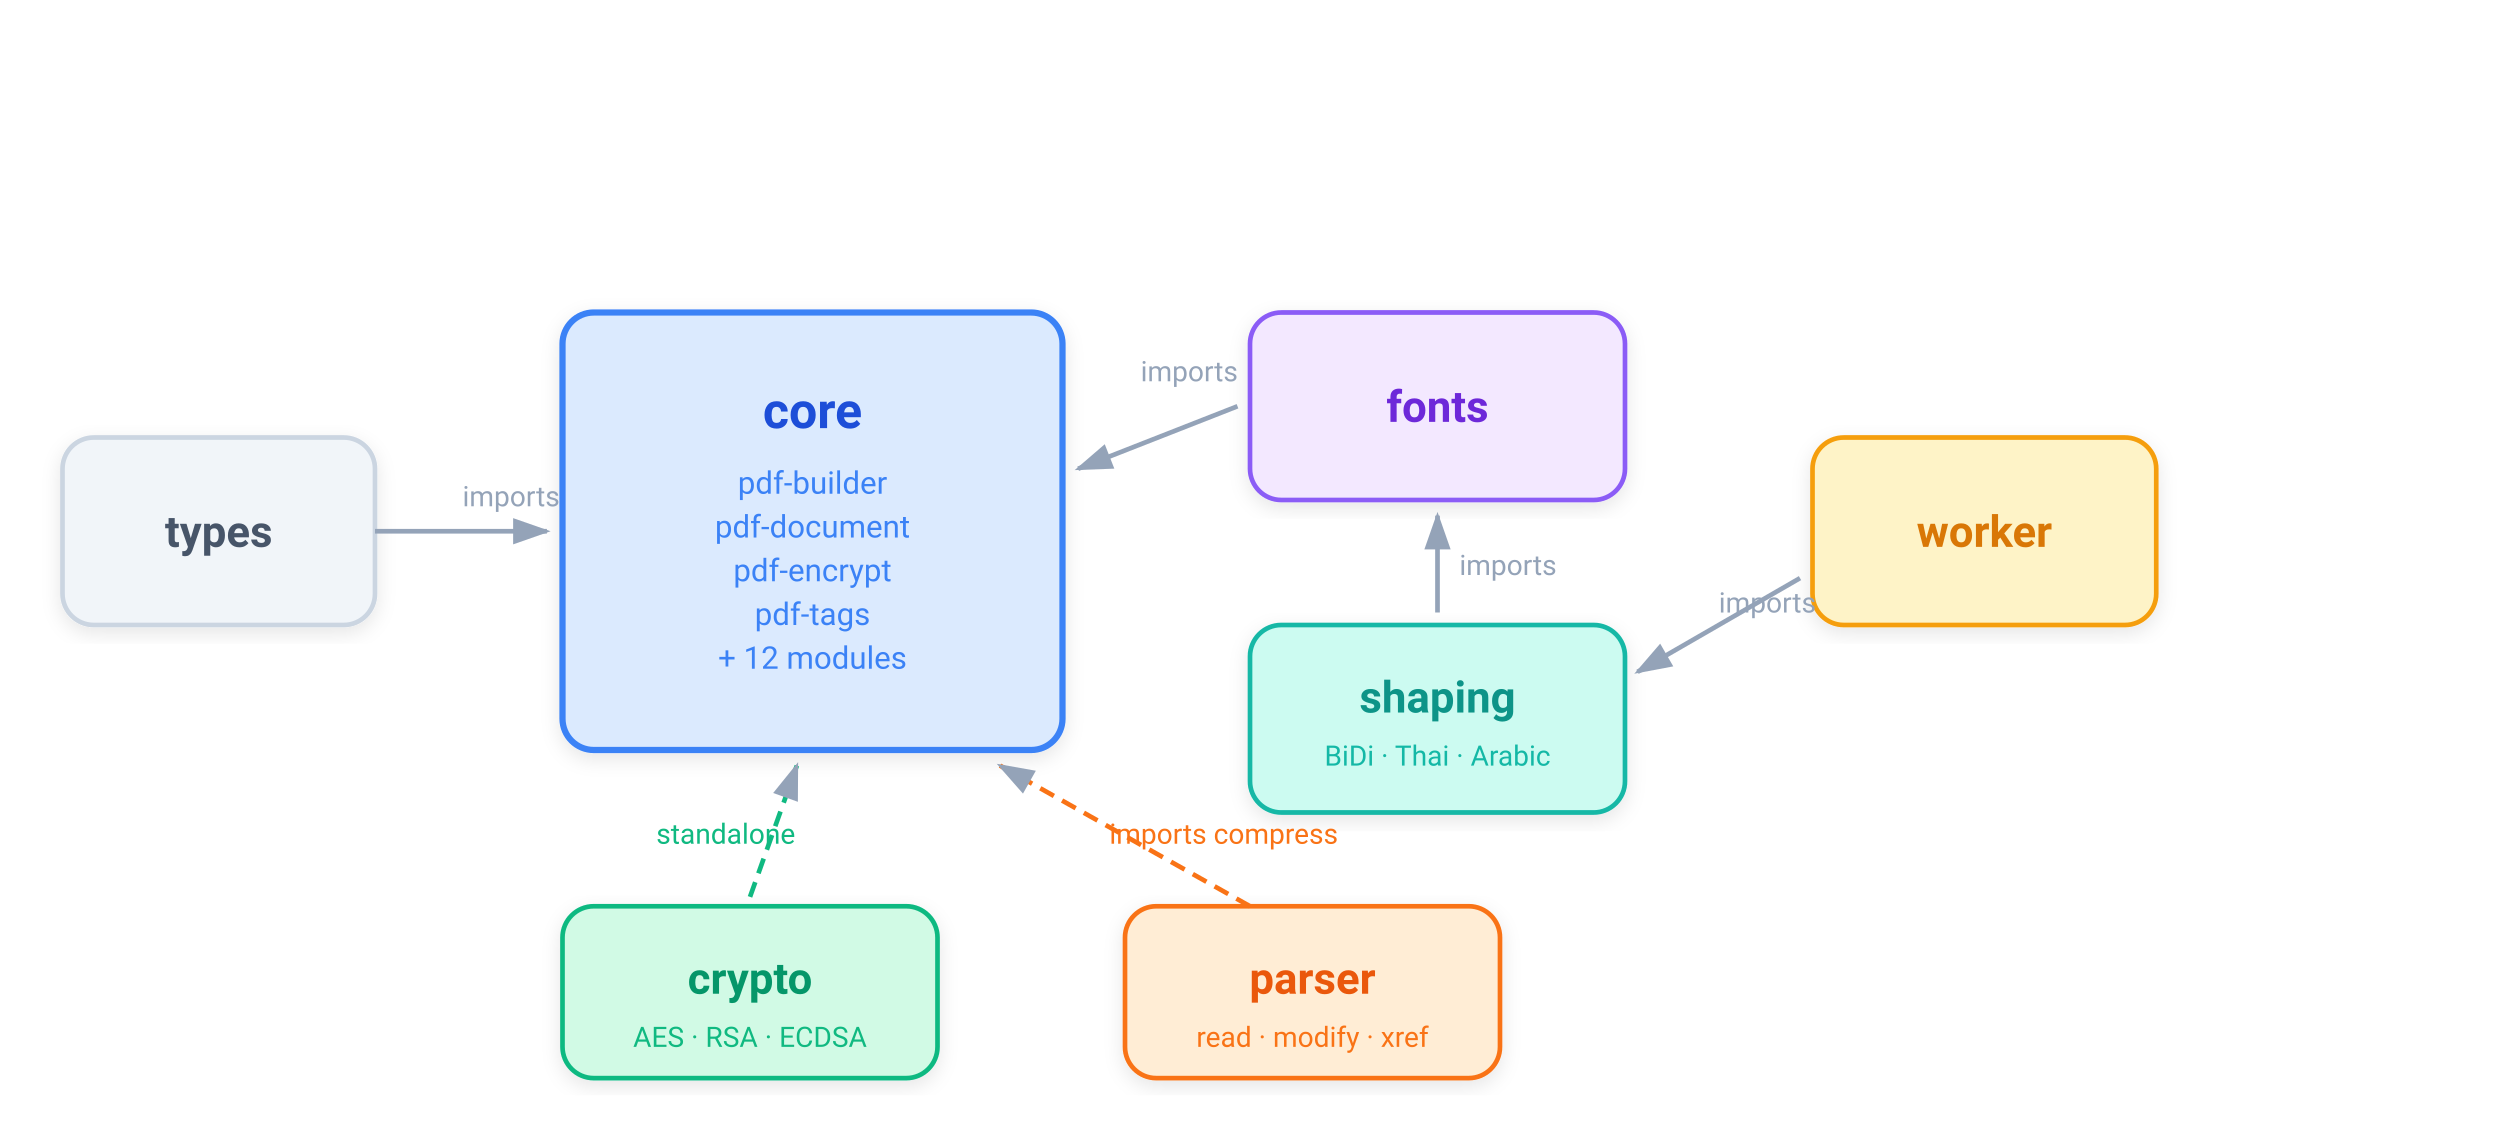
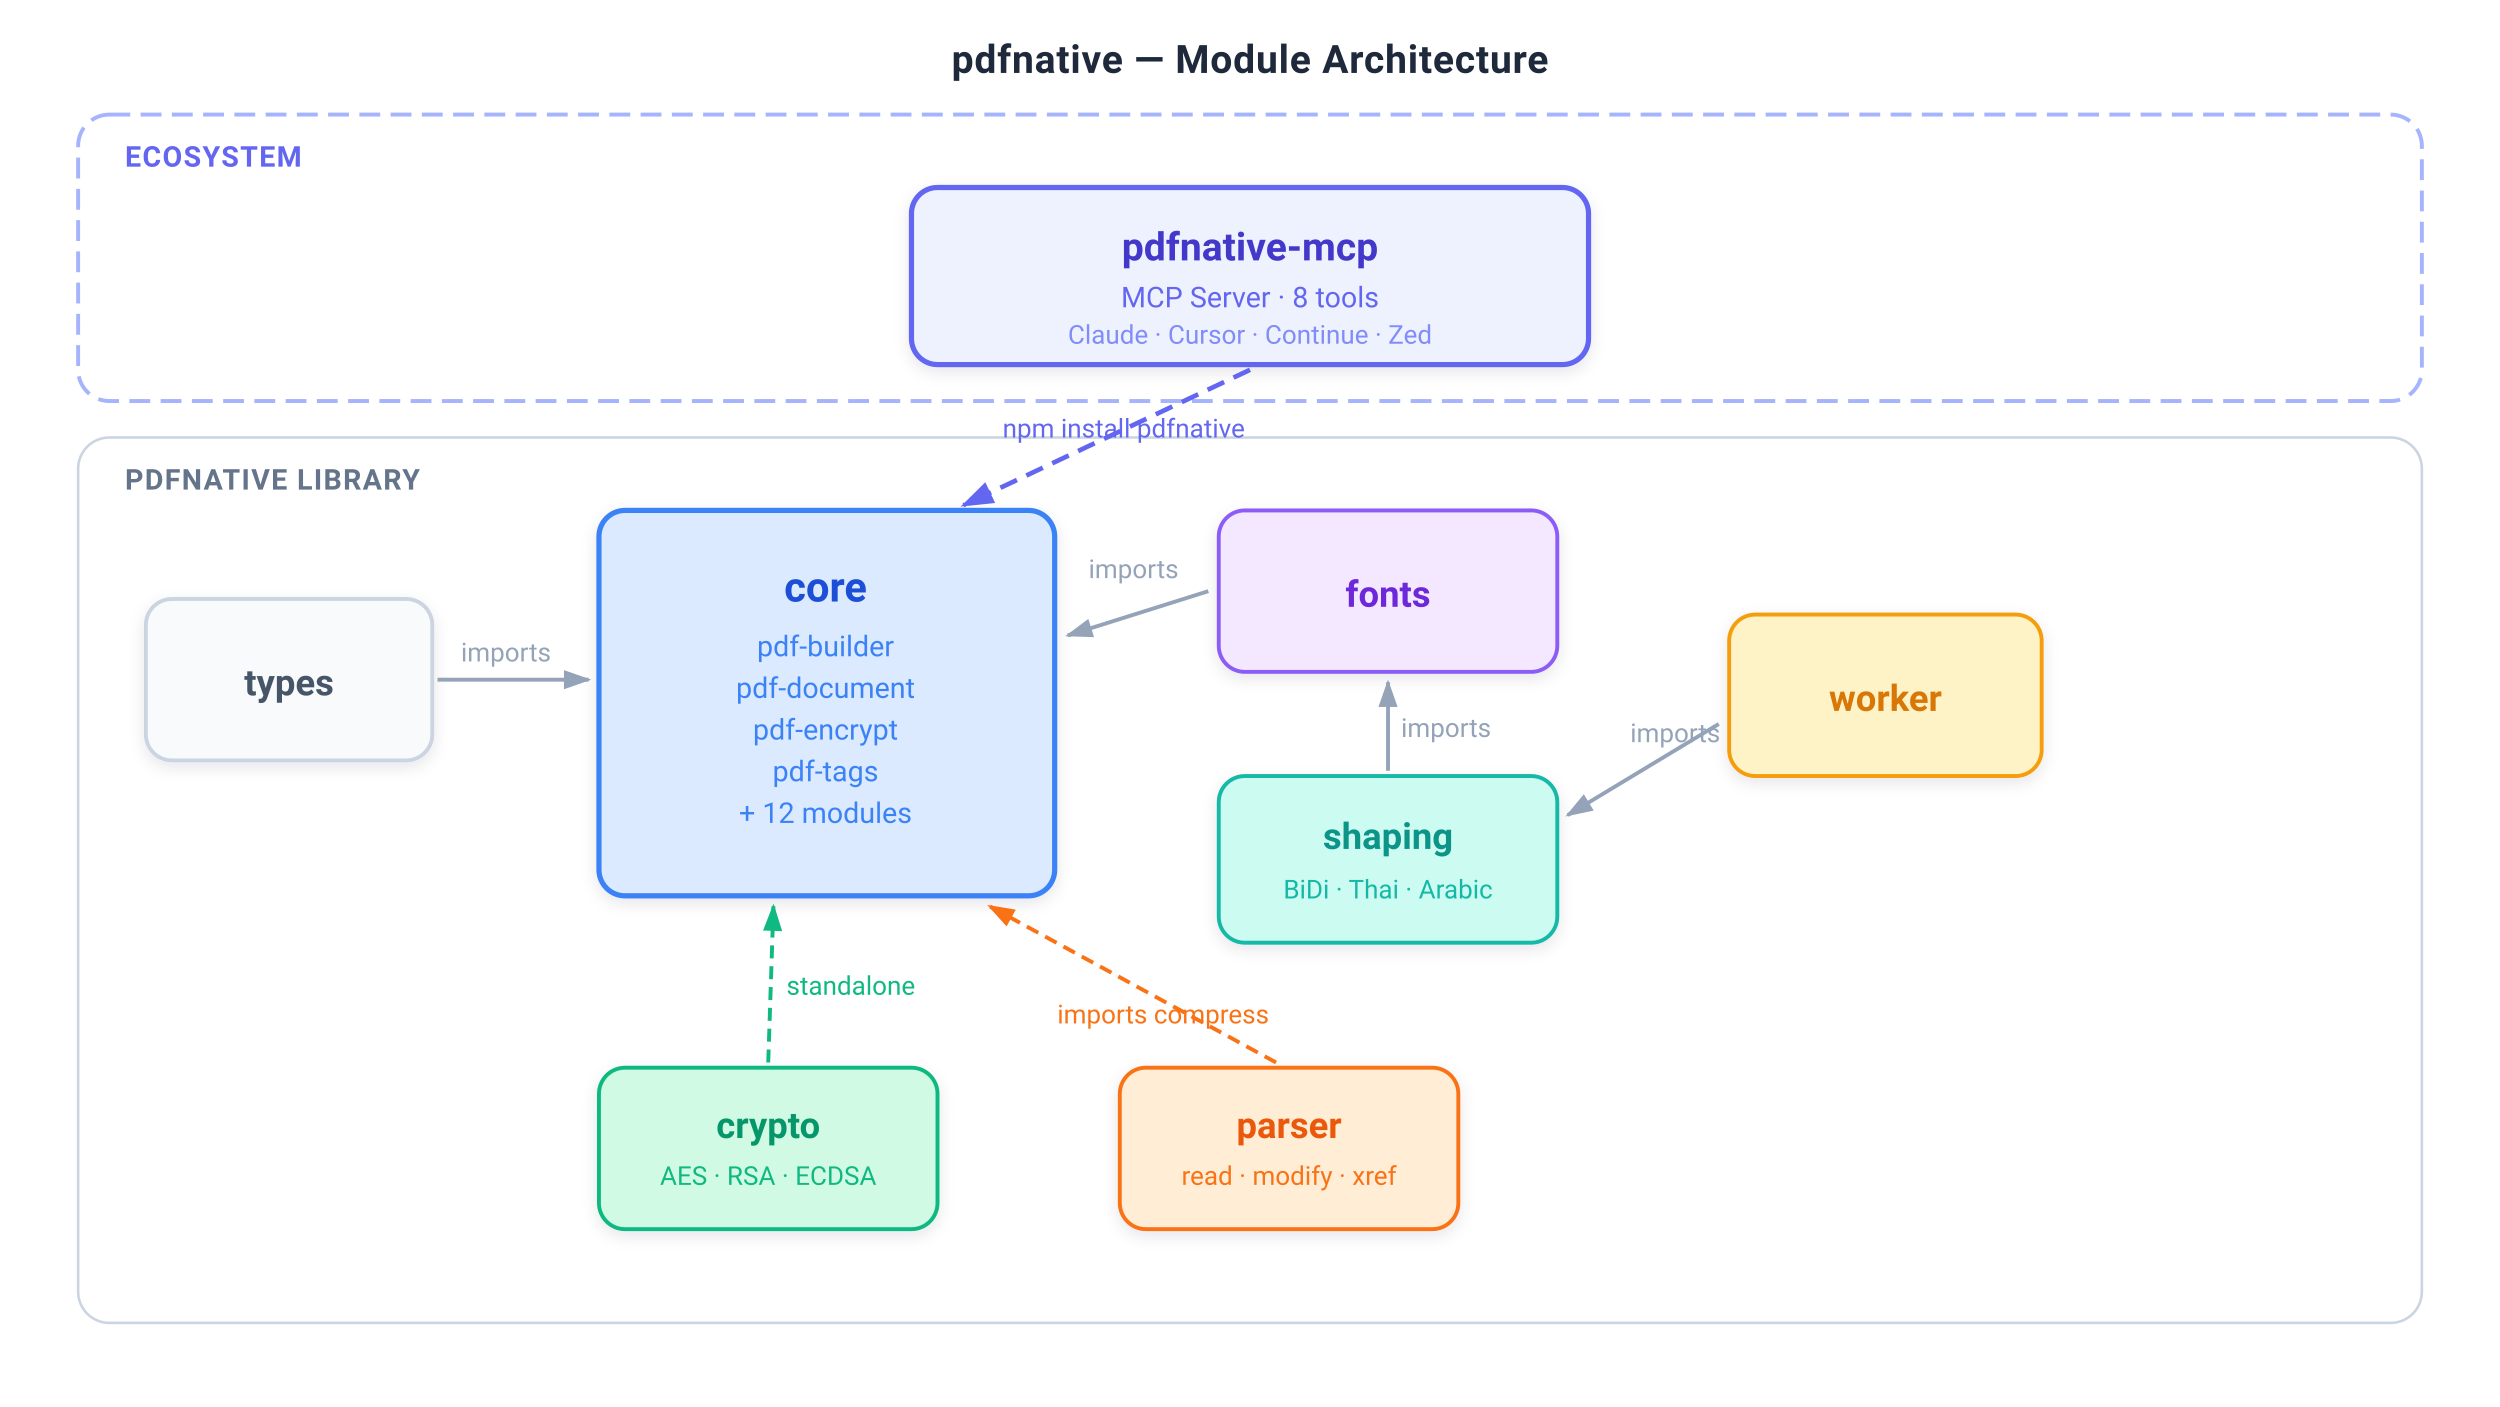
- <svg xmlns="http://www.w3.org/2000/svg" viewBox="0 0 800 360" font-family="-apple-system,BlinkMacSystemFont,'Segoe UI',Roboto,sans-serif">
+ <svg xmlns="http://www.w3.org/2000/svg" viewBox="0 0 960 540" font-family="-apple-system,BlinkMacSystemFont,'Segoe UI',Roboto,sans-serif">
  <defs>
-     <marker id="arrow" viewBox="0 0 10 7" refX="9" refY="3.5" markerWidth="8" markerHeight="6" orient="auto-start-reverse">
+     <marker id="arrow" viewBox="0 0 10 7" refX="9" refY="3.5" markerWidth="7" markerHeight="5" orient="auto-start-reverse">
      <polygon points="0 0, 10 3.5, 0 7" fill="#94A3B8" />
    </marker>
-     <filter id="shadow">
-       <feDropShadow dx="0" dy="2" stdDeviation="3" flood-opacity="0.1" />
+     <marker id="arrow-mcp" viewBox="0 0 10 7" refX="9" refY="3.5" markerWidth="7" markerHeight="5" orient="auto-start-reverse">
+       <polygon points="0 0, 10 3.5, 0 7" fill="#6366F1" />
+     </marker>
+     <marker id="arrow-green" viewBox="0 0 10 7" refX="9" refY="3.5" markerWidth="7" markerHeight="5" orient="auto-start-reverse">
+       <polygon points="0 0, 10 3.5, 0 7" fill="#10B981" />
+     </marker>
+     <marker id="arrow-orange" viewBox="0 0 10 7" refX="9" refY="3.5" markerWidth="7" markerHeight="5" orient="auto-start-reverse">
+       <polygon points="0 0, 10 3.5, 0 7" fill="#F97316" />
+     </marker>
+     <filter id="shadow" x="-10%" y="-10%" width="120%" height="130%">
+       <feDropShadow dx="0" dy="2" stdDeviation="3" flood-color="#0F172A" flood-opacity="0.10" />
    </filter>
  </defs>
-   <rect width="800" height="360" fill="none" />
-   <rect x="20" y="140" width="100" height="60" rx="10" fill="#F1F5F9" stroke="#CBD5E1" stroke-width="1.5" filter="url(#shadow)" />
-   <text x="70" y="175" text-anchor="middle" font-size="14" font-weight="600" fill="#475569">types</text>
-   <rect x="180" y="100" width="160" height="140" rx="10" fill="#DBEAFE" stroke="#3B82F6" stroke-width="2" filter="url(#shadow)" />
-   <text x="260" y="137" text-anchor="middle" font-size="16" font-weight="700" fill="#1D4ED8">core</text>
-   <text x="260" y="158" text-anchor="middle" font-size="10" fill="#3B82F6">pdf-builder</text>
-   <text x="260" y="172" text-anchor="middle" font-size="10" fill="#3B82F6">pdf-document</text>
-   <text x="260" y="186" text-anchor="middle" font-size="10" fill="#3B82F6">pdf-encrypt</text>
-   <text x="260" y="200" text-anchor="middle" font-size="10" fill="#3B82F6">pdf-tags</text>
-   <text x="260" y="214" text-anchor="middle" font-size="10" fill="#3B82F6">+ 12 modules</text>
-   <rect x="400" y="100" width="120" height="60" rx="10" fill="#F3E8FF" stroke="#8B5CF6" stroke-width="1.5" filter="url(#shadow)" />
-   <text x="460" y="135" text-anchor="middle" font-size="14" font-weight="600" fill="#6D28D9">fonts</text>
-   <rect x="400" y="200" width="120" height="60" rx="10" fill="#CCFBF1" stroke="#14B8A6" stroke-width="1.5" filter="url(#shadow)" />
-   <text x="460" y="228" text-anchor="middle" font-size="14" font-weight="600" fill="#0D9488">shaping</text>
-   <text x="460" y="245" text-anchor="middle" font-size="9" fill="#14B8A6">BiDi · Thai · Arabic</text>
-   <rect x="580" y="140" width="110" height="60" rx="10" fill="#FEF3C7" stroke="#F59E0B" stroke-width="1.5" filter="url(#shadow)" />
-   <text x="635" y="175" text-anchor="middle" font-size="14" font-weight="600" fill="#D97706">worker</text>
-   <rect x="180" y="290" width="120" height="55" rx="10" fill="#D1FAE5" stroke="#10B981" stroke-width="1.5" filter="url(#shadow)" />
-   <text x="240" y="318" text-anchor="middle" font-size="14" font-weight="600" fill="#059669">crypto</text>
-   <text x="240" y="335" text-anchor="middle" font-size="9" fill="#10B981">AES · RSA · ECDSA</text>
-   <rect x="360" y="290" width="120" height="55" rx="10" fill="#FFEDD5" stroke="#F97316" stroke-width="1.5" filter="url(#shadow)" />
-   <text x="420" y="318" text-anchor="middle" font-size="14" font-weight="600" fill="#EA580C">parser</text>
-   <text x="420" y="335" text-anchor="middle" font-size="9" fill="#F97316">read · modify · xref</text>
-   <line x1="120" y1="170" x2="175" y2="170" stroke="#94A3B8" stroke-width="1.5" marker-end="url(#arrow)" />
-   <line x1="396" y1="130" x2="345" y2="150" stroke="#94A3B8" stroke-width="1.5" marker-end="url(#arrow)" />
-   <line x1="460" y1="196" x2="460" y2="165" stroke="#94A3B8" stroke-width="1.5" marker-end="url(#arrow)" />
-   <line x1="576" y1="185" x2="524" y2="215" stroke="#94A3B8" stroke-width="1.5" marker-end="url(#arrow)" />
-   <line x1="240" y1="287" x2="255" y2="245" stroke="#10B981" stroke-width="1.5" stroke-dasharray="5,3" marker-end="url(#arrow)" />
-   <line x1="400" y1="290" x2="320" y2="245" stroke="#F97316" stroke-width="1.5" stroke-dasharray="5,3" marker-end="url(#arrow)" />
-   <text x="148" y="162" font-size="9" fill="#94A3B8">imports</text>
-   <text x="365" y="122" font-size="9" fill="#94A3B8">imports</text>
-   <text x="467" y="184" font-size="9" fill="#94A3B8">imports</text>
-   <text x="550" y="196" font-size="9" fill="#94A3B8">imports</text>
-   <text x="210" y="270" font-size="9" fill="#10B981">standalone</text>
-   <text x="355" y="270" font-size="9" fill="#F97316">imports compress</text>
+   <text x="480" y="28" text-anchor="middle" font-size="15" font-weight="700" fill="#1E293B" letter-spacing="0.3">pdfnative — Module Architecture</text>
+   <rect x="30" y="44" width="900" height="110" rx="12" fill="none" stroke="#A5B4FC" stroke-width="1.5" stroke-dasharray="8,4" />
+   <text x="48" y="64" font-size="11" font-weight="600" fill="#6366F1" letter-spacing="0.5">ECOSYSTEM</text>
+   <rect x="350" y="72" width="260" height="68" rx="10" fill="#EEF2FF" stroke="#6366F1" stroke-width="2" filter="url(#shadow)" />
+   <text x="480" y="100" text-anchor="middle" font-size="15" font-weight="700" fill="#4338CA">pdfnative-mcp</text>
+   <text x="480" y="118" text-anchor="middle" font-size="11" fill="#6366F1">MCP Server · 8 tools</text>
+   <text x="480" y="132" text-anchor="middle" font-size="10" fill="#818CF8">Claude · Cursor · Continue · Zed</text>
+   <rect x="30" y="168" width="900" height="340" rx="12" fill="none" stroke="#CBD5E1" stroke-width="1" stroke-dasharray="0" />
+   <text x="48" y="188" font-size="11" font-weight="600" fill="#64748B" letter-spacing="0.5">PDFNATIVE LIBRARY</text>
+   <rect x="56" y="230" width="110" height="62" rx="10" fill="#F8FAFC" stroke="#CBD5E1" stroke-width="1.5" filter="url(#shadow)" />
+   <text x="111" y="267" text-anchor="middle" font-size="14" font-weight="600" fill="#475569">types</text>
+   <rect x="230" y="196" width="175" height="148" rx="10" fill="#DBEAFE" stroke="#3B82F6" stroke-width="2" filter="url(#shadow)" />
+   <text x="317" y="231" text-anchor="middle" font-size="16" font-weight="700" fill="#1D4ED8">core</text>
+   <text x="317" y="252" text-anchor="middle" font-size="11" fill="#3B82F6">pdf-builder</text>
+   <text x="317" y="268" text-anchor="middle" font-size="11" fill="#3B82F6">pdf-document</text>
+   <text x="317" y="284" text-anchor="middle" font-size="11" fill="#3B82F6">pdf-encrypt</text>
+   <text x="317" y="300" text-anchor="middle" font-size="11" fill="#3B82F6">pdf-tags</text>
+   <text x="317" y="316" text-anchor="middle" font-size="11" fill="#3B82F6">+ 12 modules</text>
+   <rect x="468" y="196" width="130" height="62" rx="10" fill="#F3E8FF" stroke="#8B5CF6" stroke-width="1.5" filter="url(#shadow)" />
+   <text x="533" y="233" text-anchor="middle" font-size="14" font-weight="600" fill="#6D28D9">fonts</text>
+   <rect x="468" y="298" width="130" height="64" rx="10" fill="#CCFBF1" stroke="#14B8A6" stroke-width="1.5" filter="url(#shadow)" />
+   <text x="533" y="326" text-anchor="middle" font-size="14" font-weight="600" fill="#0D9488">shaping</text>
+   <text x="533" y="345" text-anchor="middle" font-size="10" fill="#14B8A6">BiDi · Thai · Arabic</text>
+   <rect x="664" y="236" width="120" height="62" rx="10" fill="#FEF3C7" stroke="#F59E0B" stroke-width="1.5" filter="url(#shadow)" />
+   <text x="724" y="273" text-anchor="middle" font-size="14" font-weight="600" fill="#D97706">worker</text>
+   <rect x="230" y="410" width="130" height="62" rx="10" fill="#D1FAE5" stroke="#10B981" stroke-width="1.5" filter="url(#shadow)" />
+   <text x="295" y="437" text-anchor="middle" font-size="14" font-weight="600" fill="#059669">crypto</text>
+   <text x="295" y="455" text-anchor="middle" font-size="10" fill="#10B981">AES · RSA · ECDSA</text>
+   <rect x="430" y="410" width="130" height="62" rx="10" fill="#FFEDD5" stroke="#F97316" stroke-width="1.5" filter="url(#shadow)" />
+   <text x="495" y="437" text-anchor="middle" font-size="14" font-weight="600" fill="#EA580C">parser</text>
+   <text x="495" y="455" text-anchor="middle" font-size="10" fill="#F97316">read · modify · xref</text>
+   <line x1="480" y1="142" x2="370" y2="194" stroke="#6366F1" stroke-width="1.8" stroke-dasharray="7,4" marker-end="url(#arrow-mcp)" />
+   <text x="385" y="168" font-size="10" fill="#6366F1">npm install pdfnative</text>
+   <line x1="168" y1="261" x2="226" y2="261" stroke="#94A3B8" stroke-width="1.5" marker-end="url(#arrow)" />
+   <text x="177" y="254" font-size="10" fill="#94A3B8">imports</text>
+   <line x1="464" y1="227" x2="410" y2="244" stroke="#94A3B8" stroke-width="1.5" marker-end="url(#arrow)" />
+   <text x="418" y="222" font-size="10" fill="#94A3B8">imports</text>
+   <line x1="533" y1="296" x2="533" y2="262" stroke="#94A3B8" stroke-width="1.5" marker-end="url(#arrow)" />
+   <text x="538" y="283" font-size="10" fill="#94A3B8">imports</text>
+   <line x1="660" y1="278" x2="602" y2="313" stroke="#94A3B8" stroke-width="1.5" marker-end="url(#arrow)" />
+   <text x="626" y="285" font-size="10" fill="#94A3B8">imports</text>
+   <line x1="295" y1="408" x2="297" y2="348" stroke="#10B981" stroke-width="1.5" stroke-dasharray="5,3" marker-end="url(#arrow-green)" />
+   <text x="302" y="382" font-size="10" fill="#10B981">standalone</text>
+   <line x1="490" y1="408" x2="380" y2="348" stroke="#F97316" stroke-width="1.5" stroke-dasharray="5,3" marker-end="url(#arrow-orange)" />
+   <text x="406" y="393" font-size="10" fill="#F97316">imports compress</text>
</svg>
